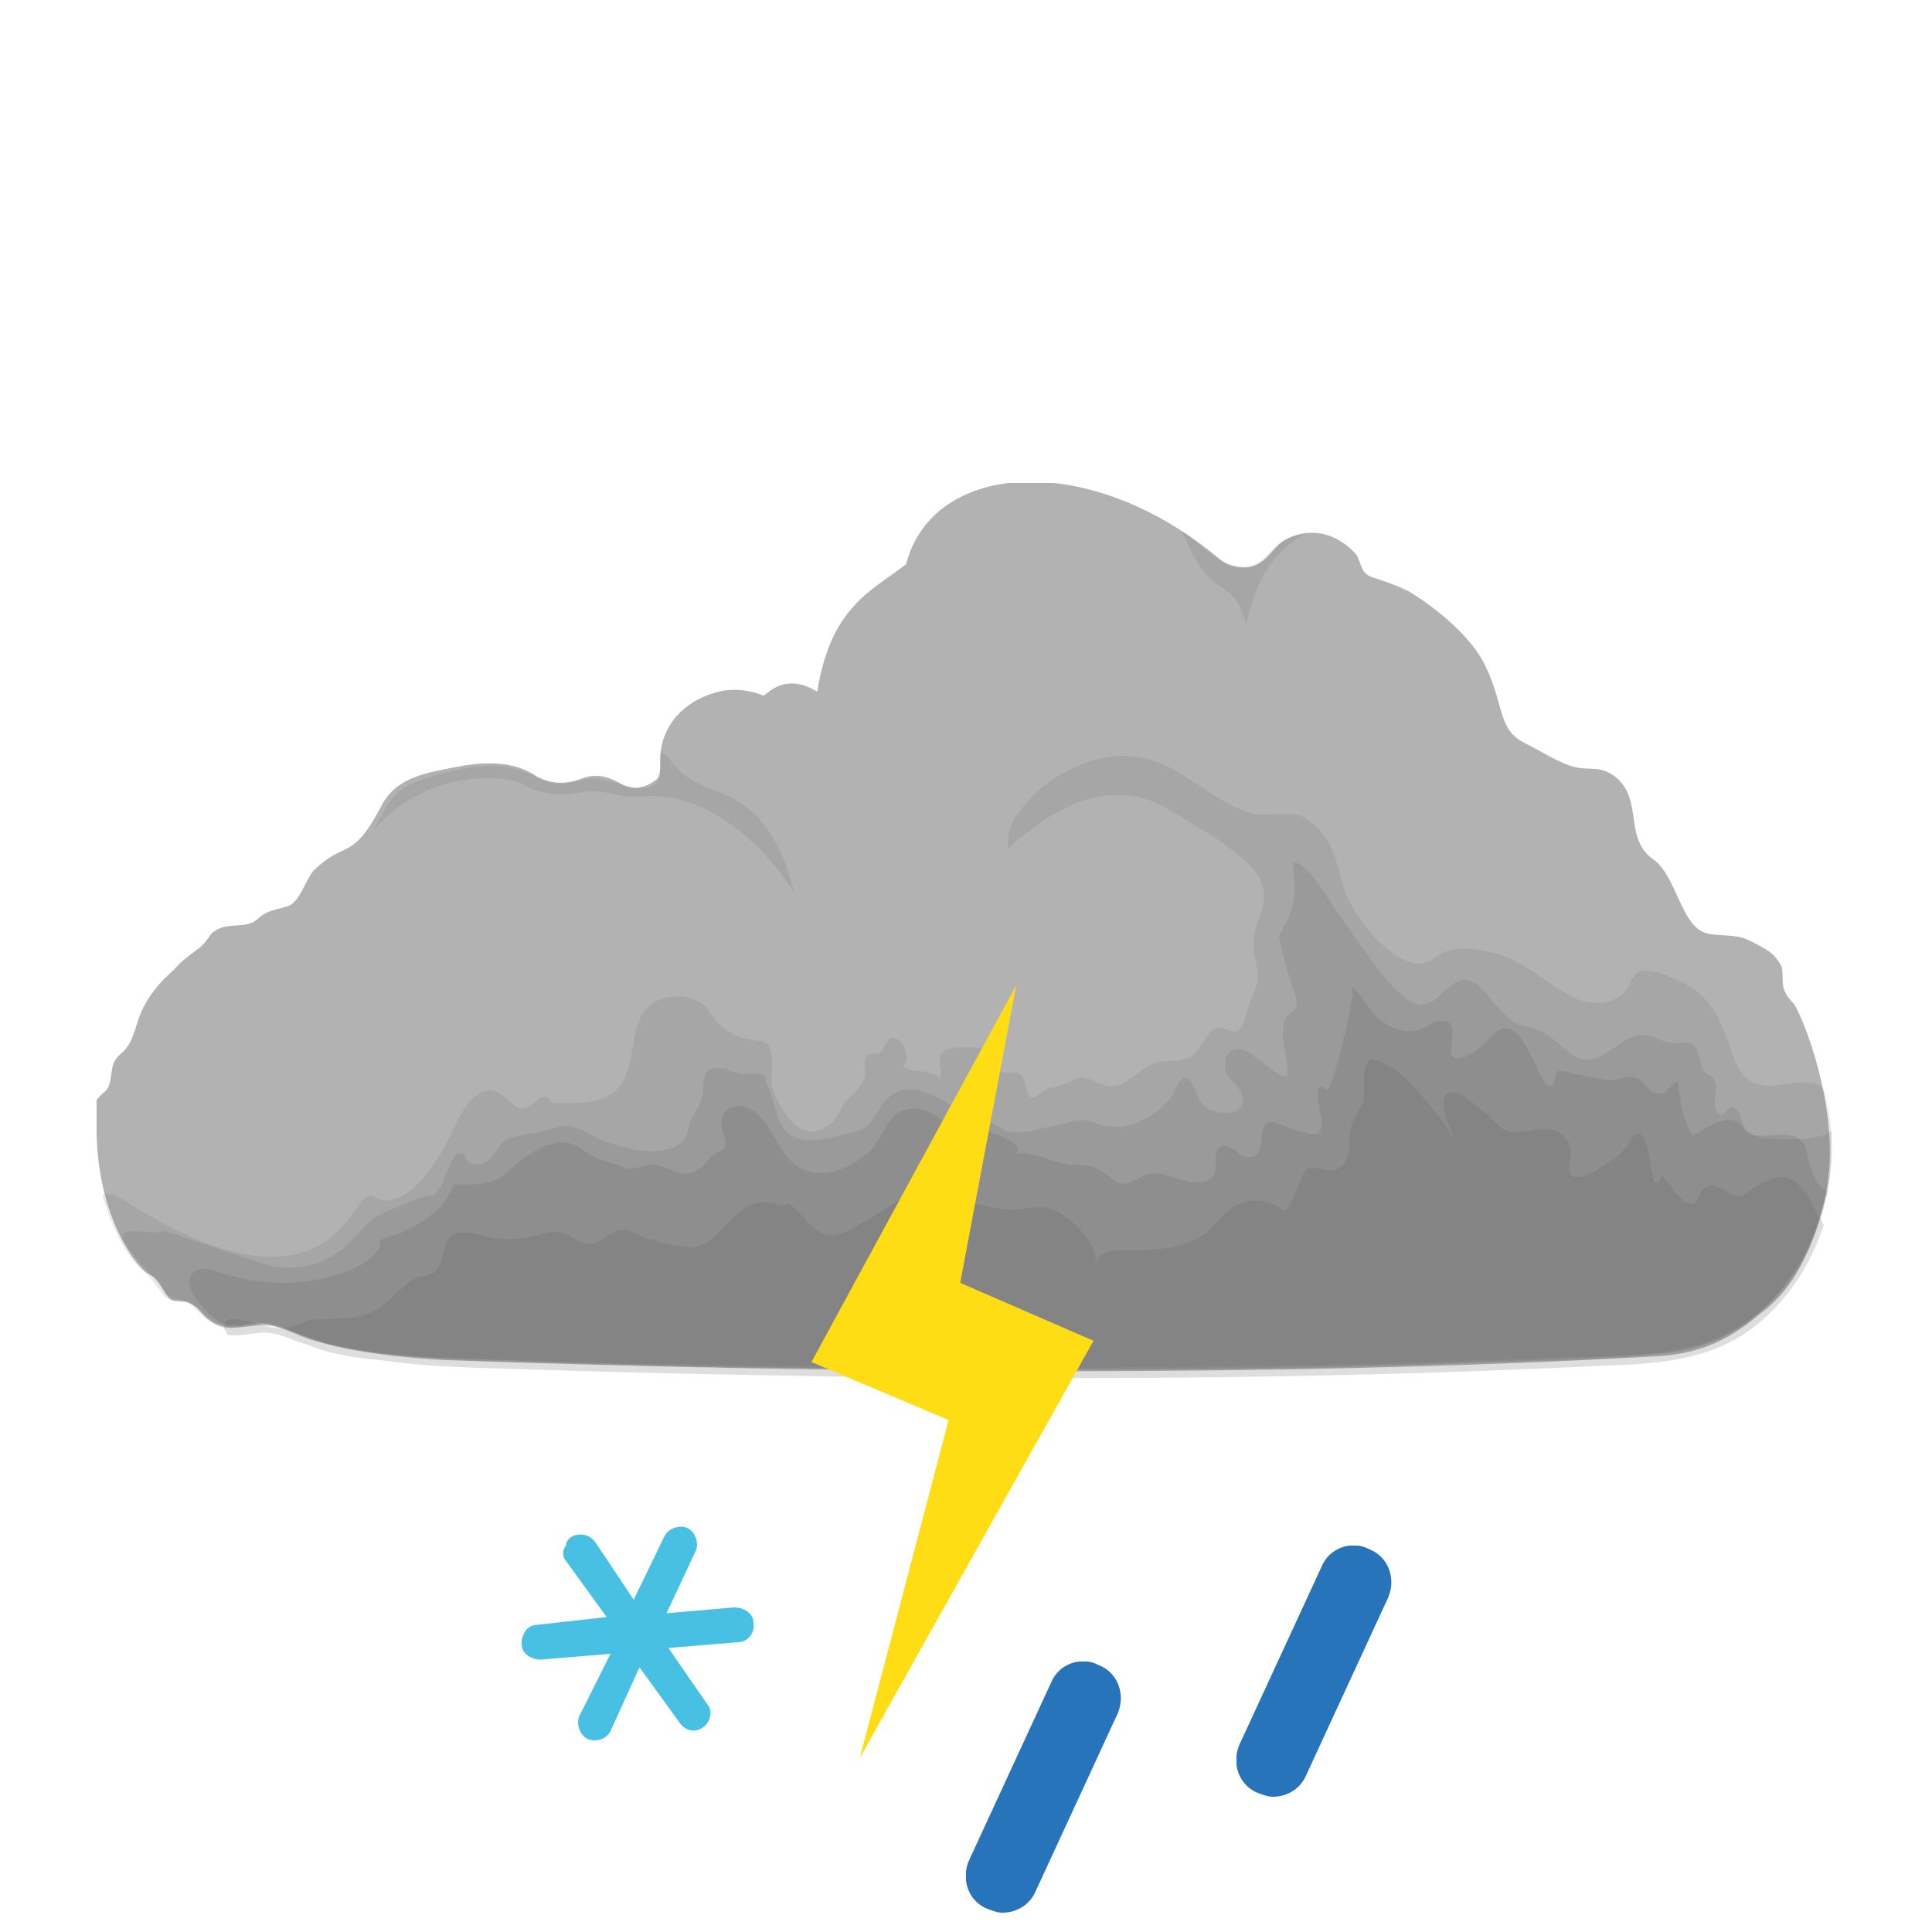
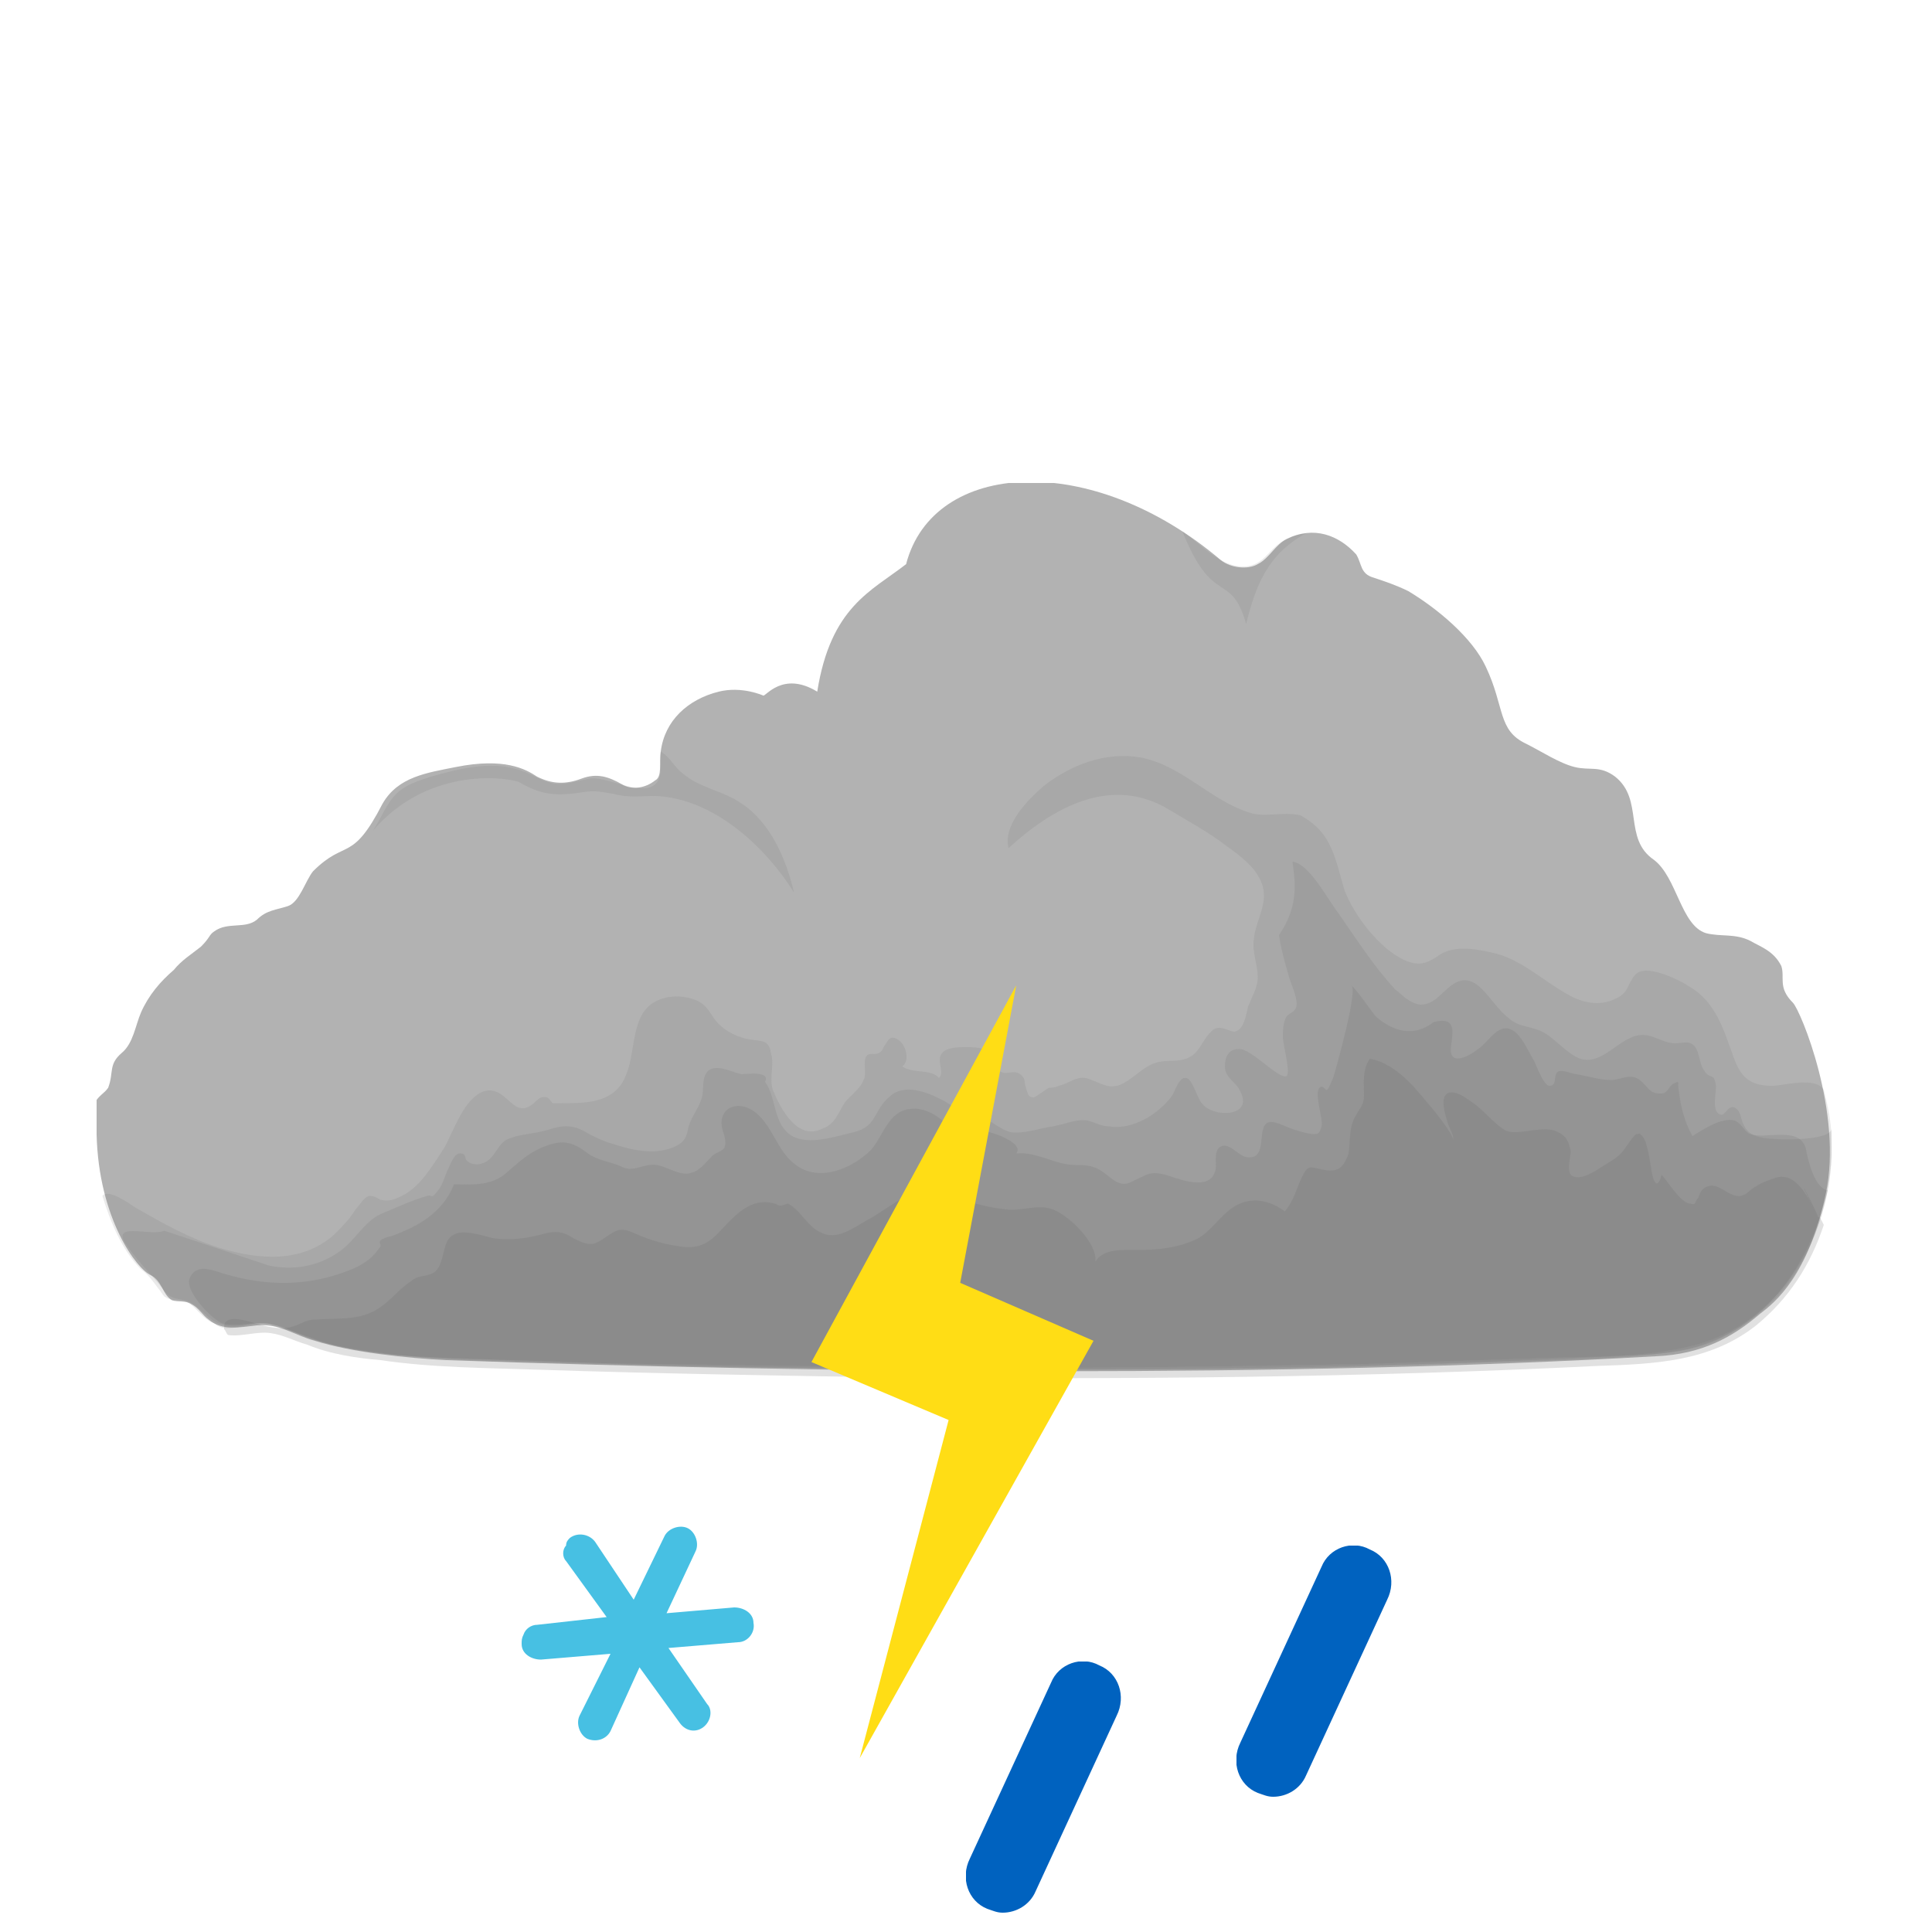
<svg xmlns="http://www.w3.org/2000/svg" xmlns:xlink="http://www.w3.org/1999/xlink" x="0" y="0" viewBox="0 0 100 100">
  <style type="text/css">.cloud3-primitive {
-   color: #595959;
+   color: #696969;
  fill: #b2b2b2;
}.snowflake-primitive {
  fill: #47c0e3;
}.lightning-primitive {
  fill: #ffdd15;
}.raindrop-primitive {
-   fill: #2874ba;
+   fill: #0062bf;
}</style>
  <symbol id="cloud">
    <path d="M87.8,26.9c-0.8-0.8-0.4-1.3-0.6-1.9c-0.4-0.8-1.1-1-1.6-1.3c-0.8-0.4-1.5-0.2-2.3-0.4 c-1.3-0.4-1.5-2.9-2.7-3.8c-1.6-1.1-0.5-3.1-2-4.3c-0.8-0.6-1.3-0.3-2.1-0.5c-0.8-0.2-1.7-0.8-2.5-1.2c-1.5-0.7-1.1-1.9-2.1-4 c-0.7-1.5-2.5-3-4-3.9c-0.6-0.3-1.2-0.5-1.8-0.7c-0.7-0.2-0.6-0.7-0.9-1.2c-0.9-1-2.2-1.5-3.6-0.8c-0.6,0.3-0.9,1-1.5,1.3 c-0.5,0.3-1.4,0.2-1.9-0.2c-6.7-5.7-14.9-5.2-16.3,0.2c-1.8,1.4-3.9,2.2-4.6,6.6c-1.8-1.1-2.7,0.3-2.8,0.2c0,0-1.1-0.5-2.3-0.2 c-1.6,0.4-2.8,1.5-3,3.1c-0.1,0.6,0.1,1.3-0.3,1.5c-0.5,0.4-1.2,0.5-1.7,0.2c-0.7-0.4-1.3-0.6-2.1-0.3c-0.8,0.3-1.5,0.3-2.3-0.1 c-0.6-0.4-1.7-1-4.2-0.5c-1.5,0.3-3,0.5-3.8,1.9c-1.6,3.1-1.9,1.8-3.6,3.5c-0.4,0.5-0.7,1.6-1.3,1.8c-0.6,0.2-1.1,0.2-1.6,0.7 c-0.6,0.5-1.5,0.1-2.2,0.6c-0.3,0.2-0.2,0.3-0.7,0.8c-0.5,0.4-1,0.7-1.4,1.2c-0.7,0.6-1.3,1.3-1.7,2.2c-0.3,0.7-0.4,1.6-1,2.1 c-0.7,0.6-0.4,1-0.7,1.8c-0.2,0.3-0.5,0.4-0.7,0.8C0,32.5,0,33.1,0,33.7c0.1,4.4,2.1,7,2.8,7.3c0.6,0.3,0.6,1,1.1,1.3 c0.3,0.1,0.7,0,1,0.2c0.4,0.2,0.6,0.6,0.9,0.8c0.7,0.6,1.6,0.4,2.5,0.3c1.2-0.1,1.9,0.5,3,0.8c1.9,0.6,4.8,0.9,6.8,1 c20.1,0.7,43.4,0.9,62.6-0.2c2.4-0.1,4-1,5.4-2.2c0.8-0.6,2.5-2,3.4-6.2S88.2,27.3,87.8,26.9z" />
    <g fill="currentColor">
      <path opacity="0.14" d="M89.8,34c0-0.9-0.2-1.8-0.4-2.6c-0.5-0.7-2-0.2-2.7-0.2c-1.7,0-1.8-1.1-2.3-2.4 c-0.4-1.1-0.9-2.1-1.9-2.7c-0.6-0.4-2.4-1.3-2.9-0.6c-0.4,0.5-0.3,0.9-1,1.2c-0.8,0.4-1.7,0.2-2.4-0.2c-1.3-0.7-2.5-1.9-4-2.2 c-0.9-0.2-2-0.4-2.8,0.2c-0.6,0.4-1,0.5-1.7,0.2c-1.3-0.6-2.6-2.3-3.1-3.6c-0.5-1.6-0.6-3-2.3-3.9c-0.9-0.2-1.7,0.1-2.5-0.1 c-2.1-0.6-3.6-2.5-5.8-2.9c-1.8-0.3-3.6,0.4-5,1.5c-0.8,0.7-2.1,2-1.8,3.2c2.3-2.1,5.3-3.8,8.3-2c1,0.6,2.1,1.2,3,1.9 c0.7,0.5,1.5,1.1,1.8,1.9c0.4,1-0.3,1.9-0.4,2.9c-0.1,0.7,0.2,1.3,0.2,2c0,0.5-0.3,1-0.5,1.5c-0.1,0.4-0.2,1.2-0.7,1.3 c-0.2,0-0.5-0.2-0.8-0.2c-0.3,0-0.4,0.2-0.6,0.4c-0.3,0.4-0.5,0.9-0.9,1.1c-0.7,0.4-1.4,0-2.2,0.5c-0.7,0.4-1.3,1.2-2.1,1 c-0.4-0.1-0.7-0.3-1.1-0.4c-0.5-0.1-0.9,0.3-1.4,0.4c-0.2,0.1-0.4,0.1-0.5,0.1c-0.2,0.1-0.7,0.5-0.8,0.5c-0.3,0-0.3-0.2-0.4-0.5 c-0.1-0.3,0-0.5-0.3-0.7c-0.4-0.3-0.8,0.2-1.2-0.3c-0.2-0.2-0.1-0.6-0.3-0.8c-0.3-0.3-1-0.3-1.3-0.3c-0.4,0-1.1,0-1.3,0.4 c-0.2,0.4,0.2,0.9-0.1,1.2c-0.4-0.5-1.3-0.2-1.9-0.6c0.4-0.3,0.2-1-0.1-1.3c-0.5-0.4-0.6-0.1-0.8,0.2c-0.1,0.1-0.1,0.3-0.3,0.4 c-0.2,0.1-0.4,0-0.6,0.1c-0.3,0.3,0,0.9-0.2,1.3c-0.2,0.5-0.7,0.8-1,1.2c-0.3,0.5-0.5,1.1-1.1,1.3c-1.3,0.7-2.2-1-2.6-2 c-0.2-0.6,0.1-1.3-0.1-1.9c-0.1-0.7-0.5-0.6-1.1-0.7c-0.6-0.1-1.2-0.4-1.6-0.8c-0.4-0.4-0.5-0.9-1.1-1.2c-0.9-0.4-2.2-0.3-2.8,0.6 c-0.7,1.1-0.4,2.7-1.2,3.8c-0.7,0.9-1.9,0.9-3,0.9c-0.2,0-0.4,0-0.5,0c-0.1-0.1-0.2-0.3-0.3-0.3c-0.4-0.1-0.5,0.2-0.8,0.4 c-1,0.7-1.3-1.1-2.5-0.7c-1,0.4-1.5,2-2,2.9c-0.6,0.9-1.2,2-2.2,2.5c-0.4,0.2-0.7,0.3-1.1,0.2c-0.2-0.1-0.3-0.2-0.6-0.2 c-0.3,0.1-0.5,0.5-0.7,0.7c-0.3,0.5-0.7,0.9-1.1,1.3c-1.7,1.5-3.9,1.3-5.9,0.7c-1.6-0.5-3-1.3-4.4-2.1c-0.3-0.2-1.4-1-1.7-0.6 c0.4,1.3,1,2.8,2,3.8c0.4,0.3,0.6,0.6,0.9,1c0.1,0.1,0.2,0.3,0.3,0.4c0.4,0.3,0.8,0.1,1.2,0.3h0c0.5,0.3,0.8,0.9,1.4,1.1 c0.5,0.5,1.5,0.1,2.1,0h0c0.2,0,0.3,0,0.5,0h0c0.1,0,0.3,0,0.4,0.1l0,0c0,0,0,0,0,0c1.2,0.3,2.3,0.9,3.5,1.1 c2.8,0.6,5.6,0.6,8.4,0.7c2.9,0.1,5.7,0.2,8.6,0.2c6.2,0.1,12.3,0.2,18.5,0.2c5.8,0,11.6-0.1,17.5-0.2c3-0.1,6-0.2,9-0.3 c2.5-0.1,5.3,0,7.8-0.6C87.3,43.6,90,38.6,89.8,34C89.8,33.6,89.8,34.3,89.8,34z" />
      <path opacity="0.16" d="M89.8,33.4c0,0.7-3,0.6-3.5,0.5c-0.6-0.1-0.9-0.3-1.1-0.8c-0.1-0.2-0.1-0.7-0.5-0.8 c-0.3,0-0.4,0.4-0.6,0.4c-0.6-0.1-0.2-1.3-0.3-1.6c-0.1-0.6-0.3-0.2-0.6-0.7C82.9,30,83,29.2,82.5,29c-0.2-0.1-0.5,0-0.8,0 c-0.5,0-0.9-0.3-1.4-0.4c-1.3-0.3-2.2,1.6-3.5,1.2c-0.6-0.2-1.3-1-1.8-1.3c-0.6-0.4-1.4-0.3-1.9-0.8c-1-0.7-1.7-2.8-3.1-1.6 c-0.5,0.4-0.8,0.9-1.5,0.9c-0.6-0.1-0.9-0.5-1.3-0.8c-1.1-1.2-2-2.6-2.9-3.9c-0.5-0.6-1.5-2.6-2.4-2.7c0.1,0.9,0.4,2.2-0.7,3.8 c0.1,0.7,0.3,1.4,0.5,2.1c0.1,0.4,0.5,1.2,0.4,1.6c-0.1,0.3-0.3,0.3-0.5,0.5c-0.2,0.3-0.2,0.8-0.2,1.1c0,0.3,0.4,1.8,0.2,2 c-0.4,0.2-1.9-1.5-2.5-1.4c-0.5,0-0.7,0.4-0.7,0.9c0,0.6,0.6,0.8,0.8,1.3c0.7,1.3-1.4,1.4-2,0.6c-0.2-0.2-0.5-1.3-0.8-1.3 c-0.4-0.1-0.6,0.8-0.8,1c-0.7,0.9-2,1.7-3.2,1.5c-0.4,0-0.7-0.2-1.1-0.3c-0.6-0.1-1.2,0.2-1.8,0.3c-0.7,0.1-1.5,0.4-2.2,0.3 c-0.7-0.2-1.3-0.9-2-0.9c-0.1,0.2-0.2,0.3-0.3,0.3c-0.2-0.1-0.3-0.3-0.3-0.5c-0.9-0.6-2.7-1.7-3.7-0.7c-0.8,0.7-0.6,1.5-1.8,1.8 c-0.9,0.2-2.3,0.7-3.2,0.2c-1-0.6-0.8-2-1.4-2.8c0.3-0.6-1-0.4-1.2-0.4c-0.5-0.1-1-0.4-1.5-0.3c-0.7,0.2-0.4,1.1-0.6,1.6 c-0.2,0.6-0.6,1-0.7,1.6c-0.1,0.5-0.3,0.7-0.8,0.9c-1,0.4-2.2,0.1-3.1-0.2c-0.4-0.1-0.8-0.3-1.2-0.5c-0.8-0.5-1.3-0.5-2.2-0.2 c-0.7,0.2-1.5,0.2-2.1,0.5c-0.5,0.3-0.6,1-1.2,1.2c-0.2,0.1-0.6,0.1-0.8-0.1c-0.2-0.1,0-0.4-0.4-0.4c-0.3,0-0.5,0.6-0.6,0.8 c-0.2,0.4-0.3,0.9-0.6,1.2c-0.3,0.4-0.2,0.1-0.5,0.2c-0.7,0.2-1.6,0.6-2.3,0.9c-0.8,0.3-1.3,1.2-2,1.8c-1.1,0.9-2.5,1.2-3.9,0.9 c-1.8-0.6-3.6-1.2-5.4-1.8C2.9,39,1,38.3,1.4,39.2c0.6,1,1.4,1.7,2.1,2.6c0.4,0.6,0.9,0.3,1.5,0.7c0.6,0.4,0.9,1,1.7,1.1 c0.6,0.1,1.3-0.1,1.9-0.1c0.8,0,1.5,0.4,2.2,0.7c1.4,0.5,3,0.7,4.5,0.9c3.4,0.4,6.9,0.4,10.3,0.5c3.5,0.1,7.1,0.2,10.6,0.2 c14.2,0.2,28.4,0.1,42.5-0.6c1.7-0.1,3.5-0.1,5.1-0.8c1.1-0.5,2.1-1.2,3-2.1c1.9-1.9,2.9-4.9,3-7.5C89.8,34.3,89.8,33.9,89.8,33.4z  M83.2,31.3C83.2,31.3,83.2,31.3,83.2,31.3L83.2,31.3C83.2,31.3,83.2,31.3,83.2,31.3z" />
      <path opacity="0.18" d="M88.5,34.6c-0.2-1.4-2.1-0.6-2.9-0.9c-0.3-0.1-0.4-0.5-0.8-0.7c-0.7-0.2-1.7,0.5-2.2,0.8 c-0.4-0.7-0.6-1.5-0.7-2.3c-0.1-0.5,0.1-0.6-0.3-0.4c-0.2,0.1-0.3,0.5-0.6,0.5c-0.2,0-0.3,0-0.5-0.1c-0.3-0.2-0.5-0.6-0.8-0.7 c-0.4-0.2-0.9,0.1-1.3,0.1c-0.6,0-1.2-0.2-1.8-0.3c-0.2,0-0.8-0.3-1-0.1c-0.2,0.2,0,0.7-0.4,0.7c-0.3,0-0.7-1.1-0.8-1.3 c-0.3-0.5-0.6-1.2-1-1.5c-0.8-0.6-1.3,0.5-1.9,0.9c-0.5,0.4-1.5,0.9-1.4-0.1c0.1-0.8,0.3-1.6-0.9-1.3c-1,0.8-2.1,0.5-3-0.3 c-0.1-0.1-1.2-1.7-1.3-1.6c0.5-0.1-0.8,4.5-0.9,4.8c-0.1,0.2-0.2,0.5-0.3,0.6c-0.1,0.1-0.2-0.3-0.4-0.1c-0.3,0.3,0.2,1.6,0.1,2 c-0.1,0.3-0.1,0.4-0.4,0.4c-0.2,0-0.6-0.1-0.9-0.2c-0.4-0.1-0.7-0.3-1.1-0.4c-1.2-0.3-0.2,1.9-1.4,1.8c-0.5,0-1-0.9-1.5-0.5 c-0.3,0.3-0.1,0.9-0.2,1.2c-0.3,1.1-1.9,0.4-2.6,0.2c-0.8-0.2-0.9,0-1.6,0.3c-0.5,0.3-0.8,0.2-1.3-0.2c-0.6-0.5-0.9-0.6-1.7-0.6 c-1.1,0-2-0.7-3.1-0.6c0.5-0.6-1.7-1.3-2.1-1.2c-0.8,0.1-0.9,0.3-1.5-0.3c-0.5-0.5-1.2-0.9-1.9-0.8c-1.1,0.1-1.4,1.4-2,2.1 c-1,1-2.7,1.7-3.9,0.8c-1-0.7-1.2-2.1-2.2-2.8c-0.9-0.6-1.9-0.1-1.6,1c0.1,0.3,0.2,0.6,0.1,0.9c-0.1,0.2-0.6,0.3-0.7,0.5 c-0.3,0.3-0.6,0.7-1,0.8c-0.6,0.2-1.2-0.3-1.8-0.4c-0.7-0.1-1.2,0.4-1.8,0.1c-0.6-0.3-1.3-0.3-1.9-0.8c-0.7-0.5-1.2-0.6-2-0.3 c-0.9,0.3-1.5,0.9-2.2,1.5c-0.8,0.6-1.7,0.5-2.6,0.5c-0.6,1.5-1.9,2.2-3.3,2.7c-0.1,0-0.4,0.1-0.5,0.2c-0.1,0.1,0,0.2,0,0.3 c-0.4,0.6-0.8,0.9-1.5,1.2c-2.2,0.9-4.4,0.9-6.7,0.2c-0.6-0.2-1.4-0.5-1.7,0.3c-0.2,0.7,1.2,2.1,1.7,2.3c0.8,0.2,1.5-0.1,2.3,0 c0.8,0.1,1.5,0.5,2.2,0.7c2.2,0.9,5.1,1,7.5,1.1c2.9,0.1,5.9,0.2,8.8,0.3c6,0.2,12,0.2,18,0.3c6,0,12.1,0,18.1-0.1 c3.1-0.1,6.2-0.2,9.2-0.3c2.9-0.1,5.9-0.1,8.8-0.5c4.6-0.6,7.2-4.2,8.2-8.4C89.3,36.6,88.8,36.1,88.5,34.6z" />
      <path opacity="0.14" d="M59.5,7.3c0.5-2,1.1-3.6,3.1-4.7c-0.7,0.1-1.2,0.3-1.7,0.8c-0.4,0.4-0.7,0.8-1.3,0.9 c-1.3,0.2-2.4-1.1-3.4-1.8C57.8,6.5,58.7,4.5,59.5,7.3C60,5.3,58.7,4.5,59.5,7.3z" />
      <path opacity="0.14" d="M21.9,15.5c1.2,0.7,2,0.7,3.3,0.5c0.6-0.1,1,0,1.6,0.1c0.7,0.2,1.4,0.1,2.1,0.1 c3,0.1,5.7,2.6,7.2,5c-0.4-1.7-1.2-3.6-2.7-4.6c-1-0.7-2.2-0.8-3.1-1.6c-0.4-0.3-0.6-0.8-1.1-1.1c0,0.1,0,0.1,0,0.2 c0,0.2,0,0.4,0,0.6c0,2.2-2.6,0.4-3.7,0.6c-1,0.2-1.6,0.5-2.6,0c-0.4-0.2-0.8-0.4-1.2-0.5c-1.4-0.4-3,0-4.4,0.4 c-0.6,0.2-1.3,0.4-1.8,0.9c-0.5,0.5-0.8,1.3-1.2,1.9C17.3,14.5,21.6,15.3,21.9,15.5z" />
      <path opacity="0.2" d="M89.1,38c-0.4-0.8-1.1-2.5-2.3-2c-0.3,0.1-0.6,0.2-0.9,0.4c-0.4,0.2-0.4,0.4-0.8,0.5 c-0.6,0.1-1.1-0.7-1.7-0.5c-0.3,0.1-0.4,0.3-0.5,0.6c-0.2,0.2-0.1,0.4-0.4,0.3c-0.5,0-1.2-1.2-1.5-1.5c-0.2,0.8-0.4,0.4-0.5-0.1 c-0.1-0.5-0.2-1.6-0.5-1.9c-0.2-0.2-0.1-0.1-0.3-0.1c-0.2,0.1-0.6,0.8-0.8,1c-0.3,0.3-0.7,0.5-1,0.7c-0.3,0.2-1.2,0.8-1.6,0.4 c-0.2-0.3,0-0.9,0-1.2c-0.1-0.6-0.3-0.9-0.9-1.1c-0.8-0.2-1.9,0.3-2.5,0c-0.5-0.3-1-0.9-1.5-1.3c-0.3-0.2-1.2-1-1.6-0.5 c-0.2,0.3,0,1,0.1,1.3c0,0.2,0.4,0.8,0.3,1c0.1-0.2-1.1-1.7-1.3-1.9c-0.8-1-1.8-2.1-3-2.3c-0.4,0.6-0.3,1.2-0.3,1.9 c0,0.5-0.2,0.6-0.4,1c-0.4,0.6-0.3,1.4-0.4,2c-0.3,0.9-0.7,1-1.5,0.8c-0.5-0.1-0.6-0.2-0.9,0.4c-0.3,0.6-0.4,1.2-0.9,1.8 c-0.8-0.6-1.8-0.8-2.7-0.2c-0.7,0.5-1.1,1.2-1.8,1.6c-1,0.5-2.1,0.6-3.2,0.6c-0.6,0-1.7-0.1-2.1,0.6c0.1-1-1.4-2.4-2.2-2.7 c-0.8-0.3-1.6,0.1-2.4,0c-1-0.1-2.1-0.4-3-0.8c-1.7-0.7-2.8,0.6-4.3,1.4c-0.7,0.4-1.5,1-2.3,0.6c-0.7-0.3-1-1.1-1.7-1.5 c-0.1,0-0.3,0.1-0.4,0.1c-0.2,0-0.2-0.1-0.3-0.1c-0.7-0.2-1.3,0-1.9,0.5c-1.1,0.9-1.4,2-3.1,1.7c-0.7-0.1-1.4-0.3-2.1-0.6 c-0.7-0.3-0.9-0.4-1.6,0.1c-0.7,0.5-0.9,0.5-1.7,0.1c-0.6-0.4-1-0.4-1.7-0.2c-0.8,0.2-1.5,0.3-2.4,0.2c-0.5-0.1-1.6-0.5-2.1-0.2 c-0.7,0.3-0.4,1.6-1.1,2c-0.4,0.2-0.8,0.1-1.1,0.4c-0.5,0.3-0.9,0.8-1.4,1.2c-1.1,0.9-2.2,0.7-3.6,0.8c-0.5,0-0.8,0.3-1.3,0.4 c-0.5,0.1-1,0-1.4-0.1c-0.5-0.1-2.1-0.8-2,0.2c0.1,0.1,0.1,0.2,0.2,0.3c0.7,0.1,1.5-0.2,2.2-0.1c0.7,0.1,1.2,0.4,1.9,0.6 c1.2,0.5,2.6,0.7,3.8,0.8c2.7,0.4,5.5,0.4,8.3,0.5c6.1,0.2,12.2,0.3,18.4,0.4c12.1,0.1,24.2,0,36.3-0.6c2.9-0.1,5.8-0.2,8.2-2.1 c1.7-1.4,2.8-3.1,3.5-5.2C89.2,38,89.2,38,89.1,38C87.4,34.6,89.2,38,89.1,38z" />
    </g>
  </symbol>
  <symbol id="snowflake">
    <path d="M4.6,10.6l1.5-3.3l2.1,2.9c0.3,0.4,0.8,0.5,1.2,0.2c0.4-0.3,0.5-0.9,0.2-1.2L7.6,6.3L11.2,6c0.5,0,0.9-0.5,0.8-1 c0-0.5-0.5-0.8-1-0.8L7.5,4.5L9,1.3c0.2-0.4,0-1-0.4-1.2s-1,0-1.2,0.4L5.8,3.8L3.8,0.8C3.5,0.4,2.9,0.3,2.5,0.6 C2.4,0.7,2.3,0.8,2.3,1C2.1,1.2,2.1,1.6,2.3,1.8l2.1,2.9L0.8,5.1c-0.3,0-0.6,0.2-0.7,0.5C0,5.8,0,5.9,0,6.1c0,0.5,0.5,0.8,1,0.8 l3.6-0.3L3,9.8c-0.2,0.4,0,1,0.4,1.2C3.9,11.2,4.4,11,4.6,10.6z" />
  </symbol>
  <symbol id="lightning">
    <polygon points="14.6,18.4 7.7,15.4 10.6,0 0,19.5 7.1,22.5 2.5,40 " />
  </symbol>
  <symbol id="raindrop">
    <path d="M1.9,13c-0.3,0-0.5-0.1-0.8-0.2c-1-0.4-1.4-1.6-0.9-2.6l4.2-9.1c0.4-1,1.6-1.4,2.5-0.9c1,0.4,1.4,1.6,0.9,2.6l-4.2,9.1 C3.3,12.6,2.6,13,1.9,13z" />
  </symbol>
  <use class="cloud3-primitive" xlink:href="#cloud" x="0" y="0" width="100" height="100" transform="translate(5,25) scale(1, 1)" />
  <use class="snowflake-primitive" xlink:href="#snowflake" x="0" y="0" width="100" height="100" transform="translate(27,79) scale(1, 1)" />
  <use class="lightning-primitive" xlink:href="#lightning" x="0" y="0" width="100" height="100" transform="translate(42,51) scale(1, 1)" />
  <use class="raindrop-primitive" xlink:href="#raindrop" x="0" y="0" width="100" height="100" transform="translate(50,86) scale(1, 1)" />
  <use class="raindrop-primitive" xlink:href="#raindrop" x="0" y="0" width="100" height="100" transform="translate(64,80) scale(1, 1)" />
</svg>
